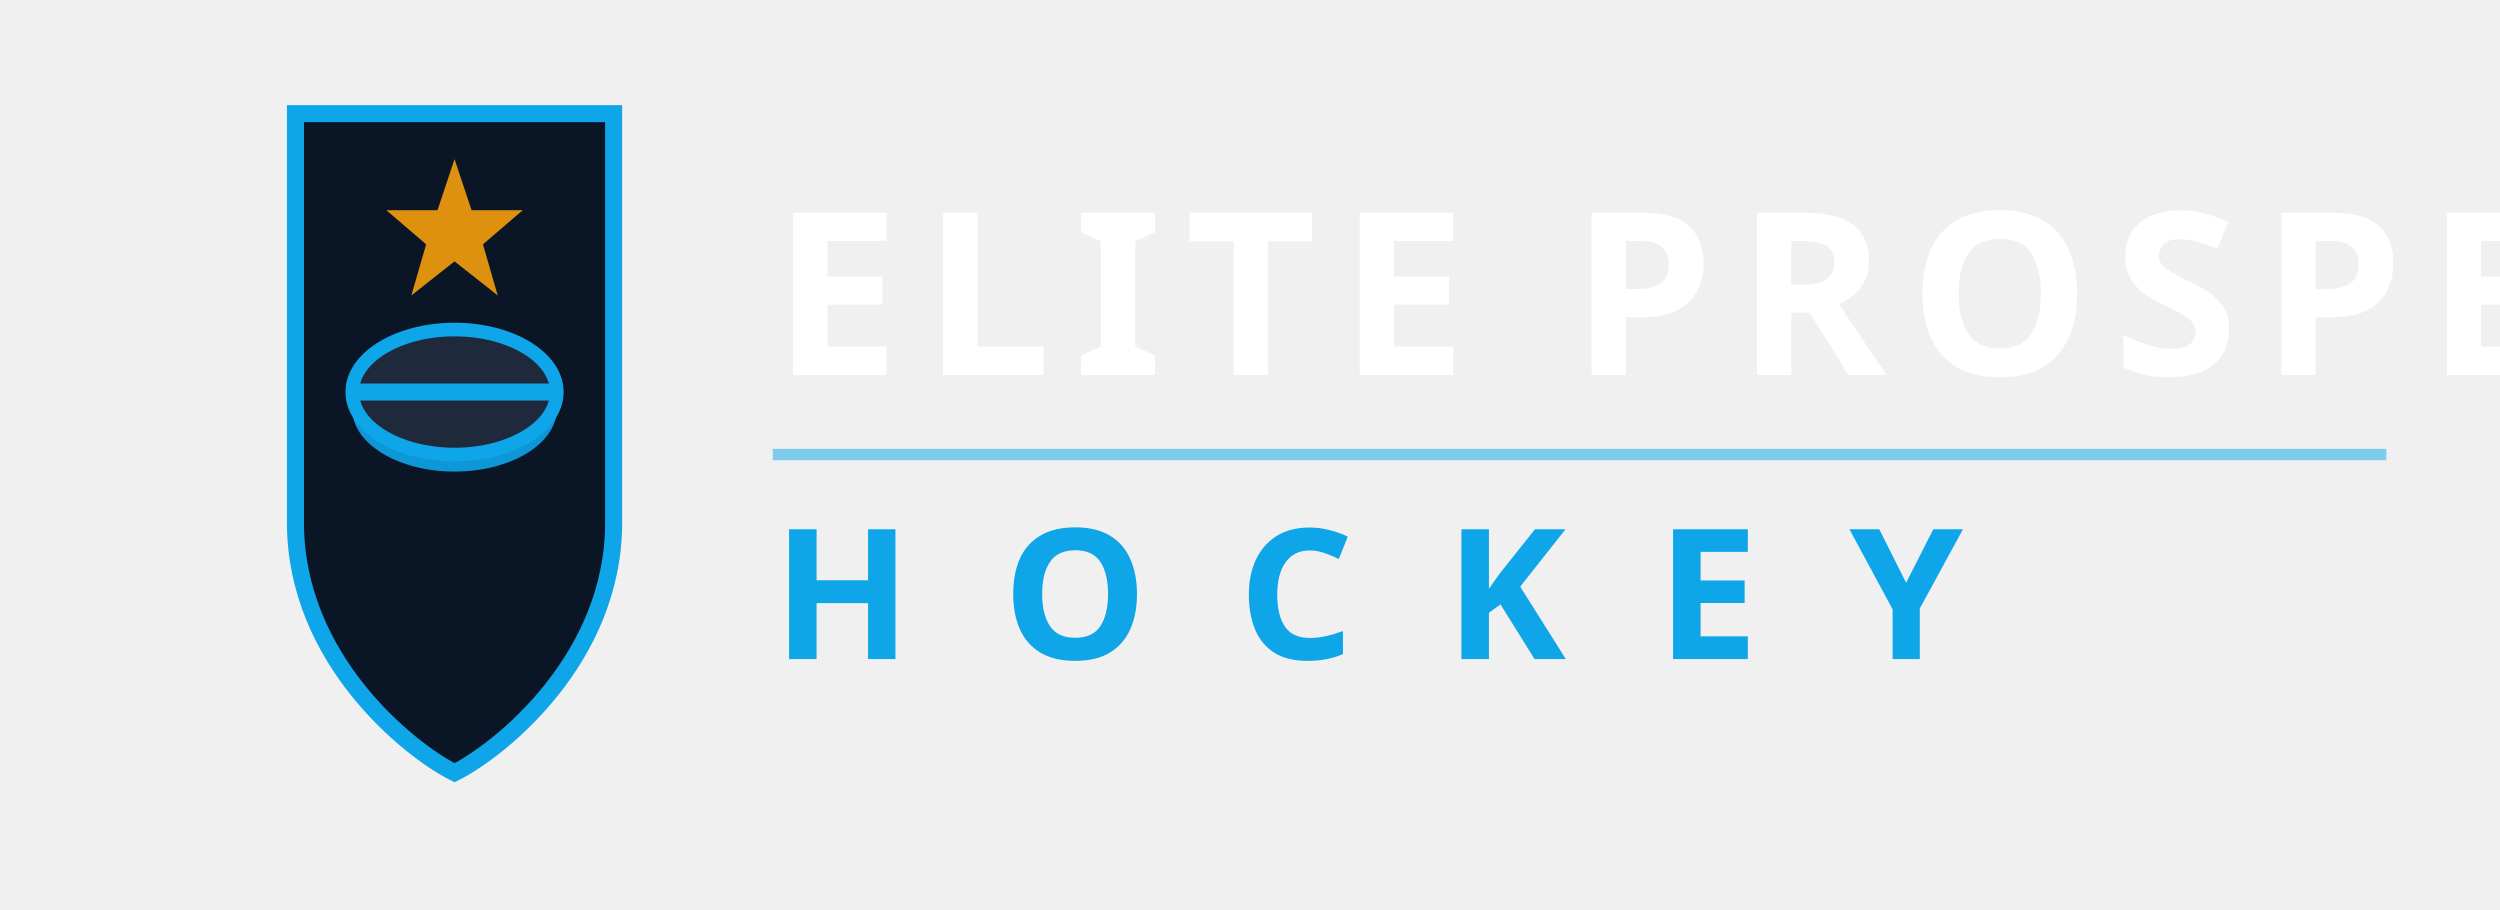
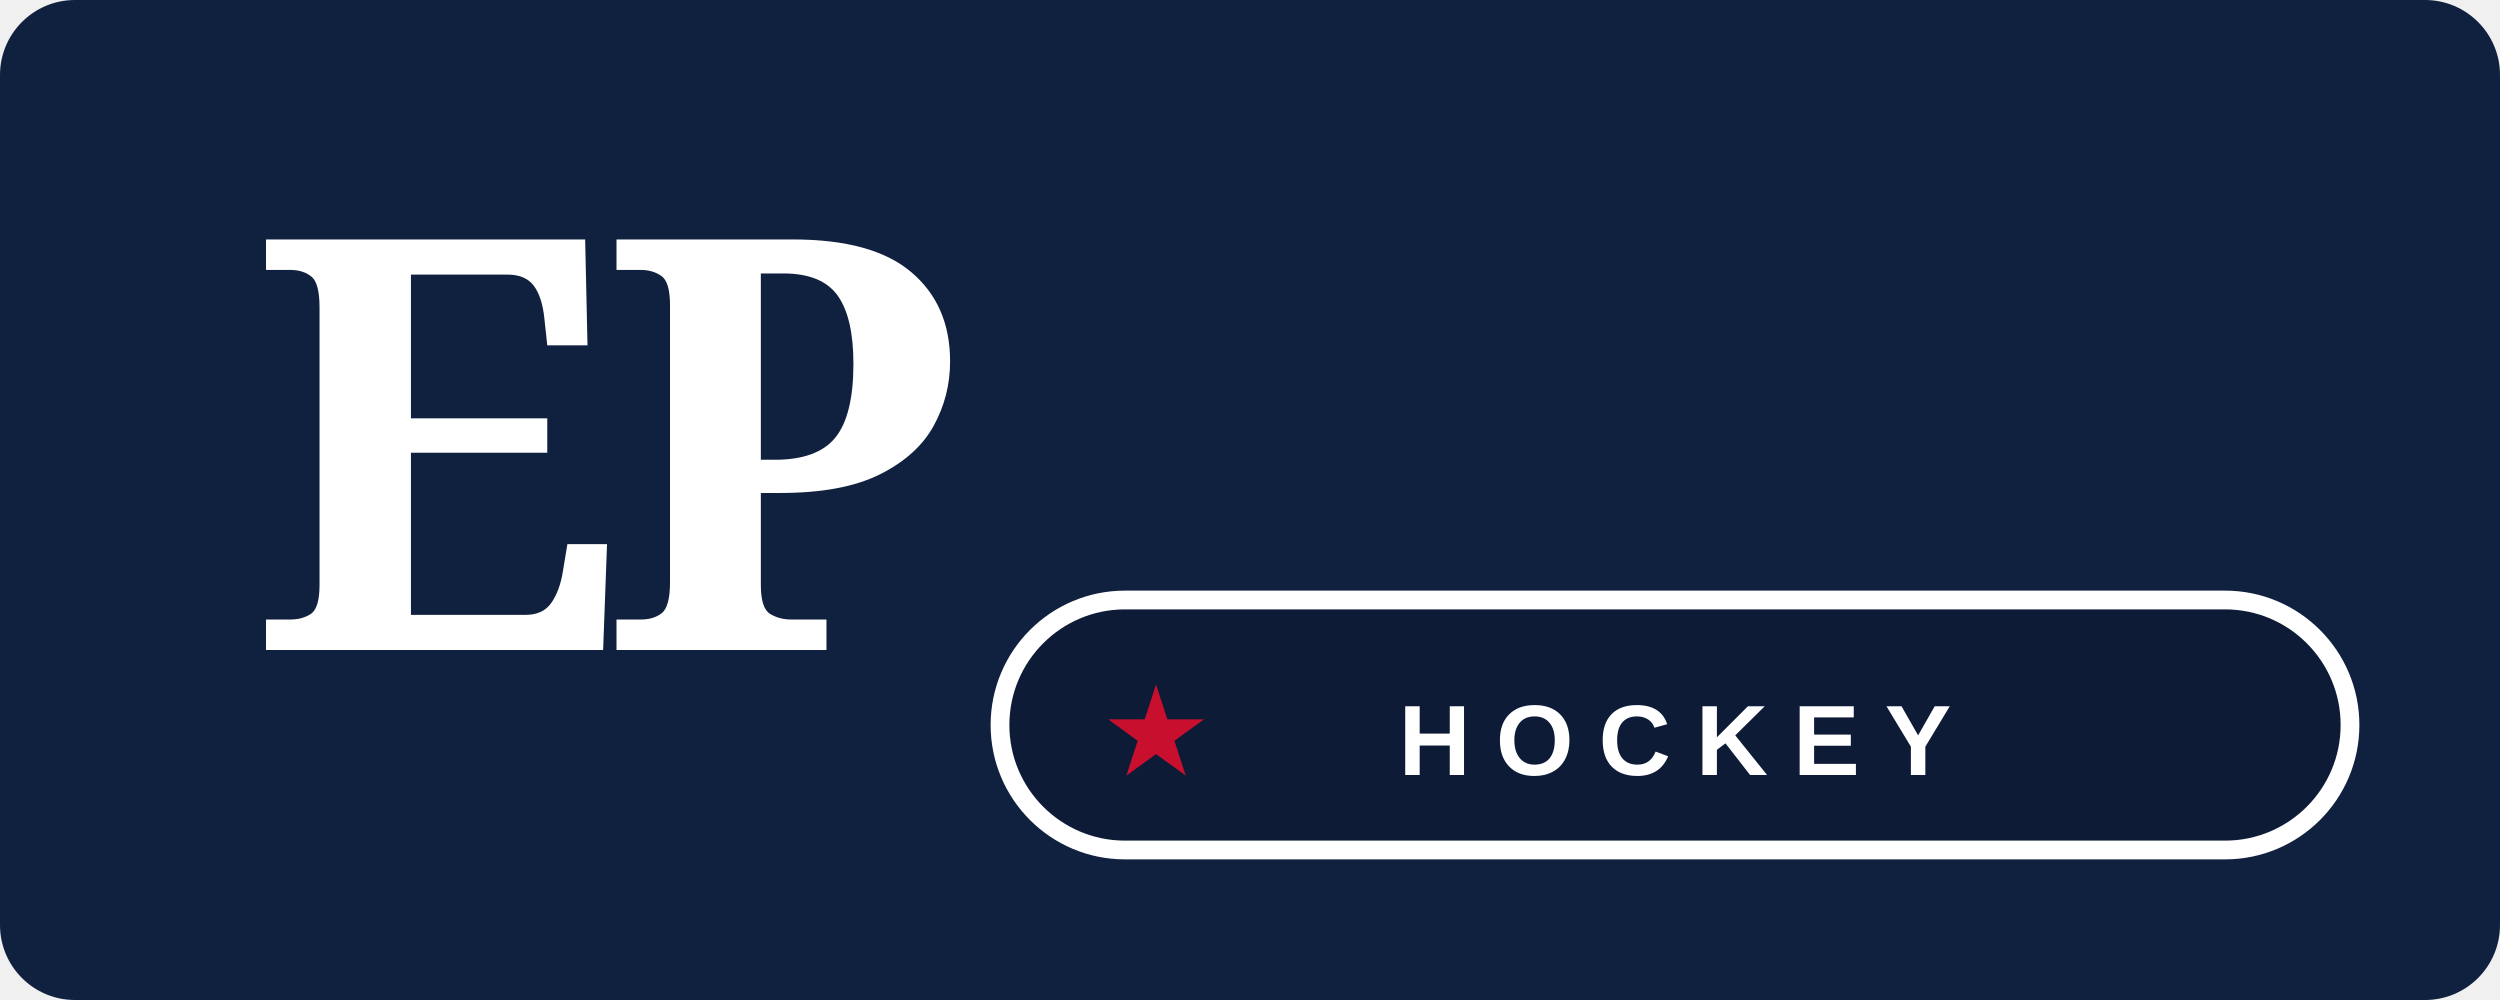
- <svg xmlns="http://www.w3.org/2000/svg" viewBox="0 0 220 80" fill="none">
-   <path d="M26 10 L26 46 C26 58 36 66 40 68 L40 68 C44 66 54 58 54 46 L54 10 Z" fill="#0a1525" stroke="#0ea5e9" stroke-width="1.5" />
-   <ellipse cx="40" cy="36" rx="9" ry="5.5" fill="#0ea5e9" opacity="0.9" />
-   <ellipse cx="40" cy="34.5" rx="9" ry="5.5" fill="#1e293b" stroke="#0ea5e9" stroke-width="1.2" />
-   <line x1="31" y1="34.5" x2="49" y2="34.5" stroke="#0ea5e9" stroke-width="1.5" />
-   <path d="M40 14 L41.5 18.5 L46 18.5 L42.5 21.5 L43.8 26 L40 23 L36.2 26 L37.5 21.5 L34 18.5 L38.5 18.5 Z" fill="#f59e0b" opacity="0.9" />
-   <text x="68" y="33" font-family="Oswald, Impact, sans-serif" font-size="20" font-weight="700" fill="#ffffff" letter-spacing="2">ELITE PROSPECTS</text>
-   <line x1="68" y1="40" x2="210" y2="40" stroke="#0ea5e9" stroke-width="1" opacity="0.5" />
-   <text x="68" y="58" font-family="Oswald, Impact, sans-serif" font-size="16" font-weight="600" fill="#0ea5e9" letter-spacing="8">HOCKEY</text>
+ <svg xmlns="http://www.w3.org/2000/svg" viewBox="0 0 200 80" fill="none">
+   <rect width="200" height="80" fill="#10203f" rx="6" />
+   <text x="20" y="52" font-family="Georgia, serif" font-size="46" font-weight="700" fill="#ffffff" letter-spacing="-2">EP</text>
+   <rect x="80" y="48" width="108" height="20" rx="10" fill="#0d1b37" stroke="#ffffff" stroke-width="1.5" />
+   <text x="134" y="62" font-family="Arial, sans-serif" font-size="8" font-weight="700" fill="#ffffff" text-anchor="middle" letter-spacing="2">HOCKEY</text>
+   <text x="88" y="62" font-family="Arial, sans-serif" font-size="10" fill="#c8102e">★</text>
</svg>
